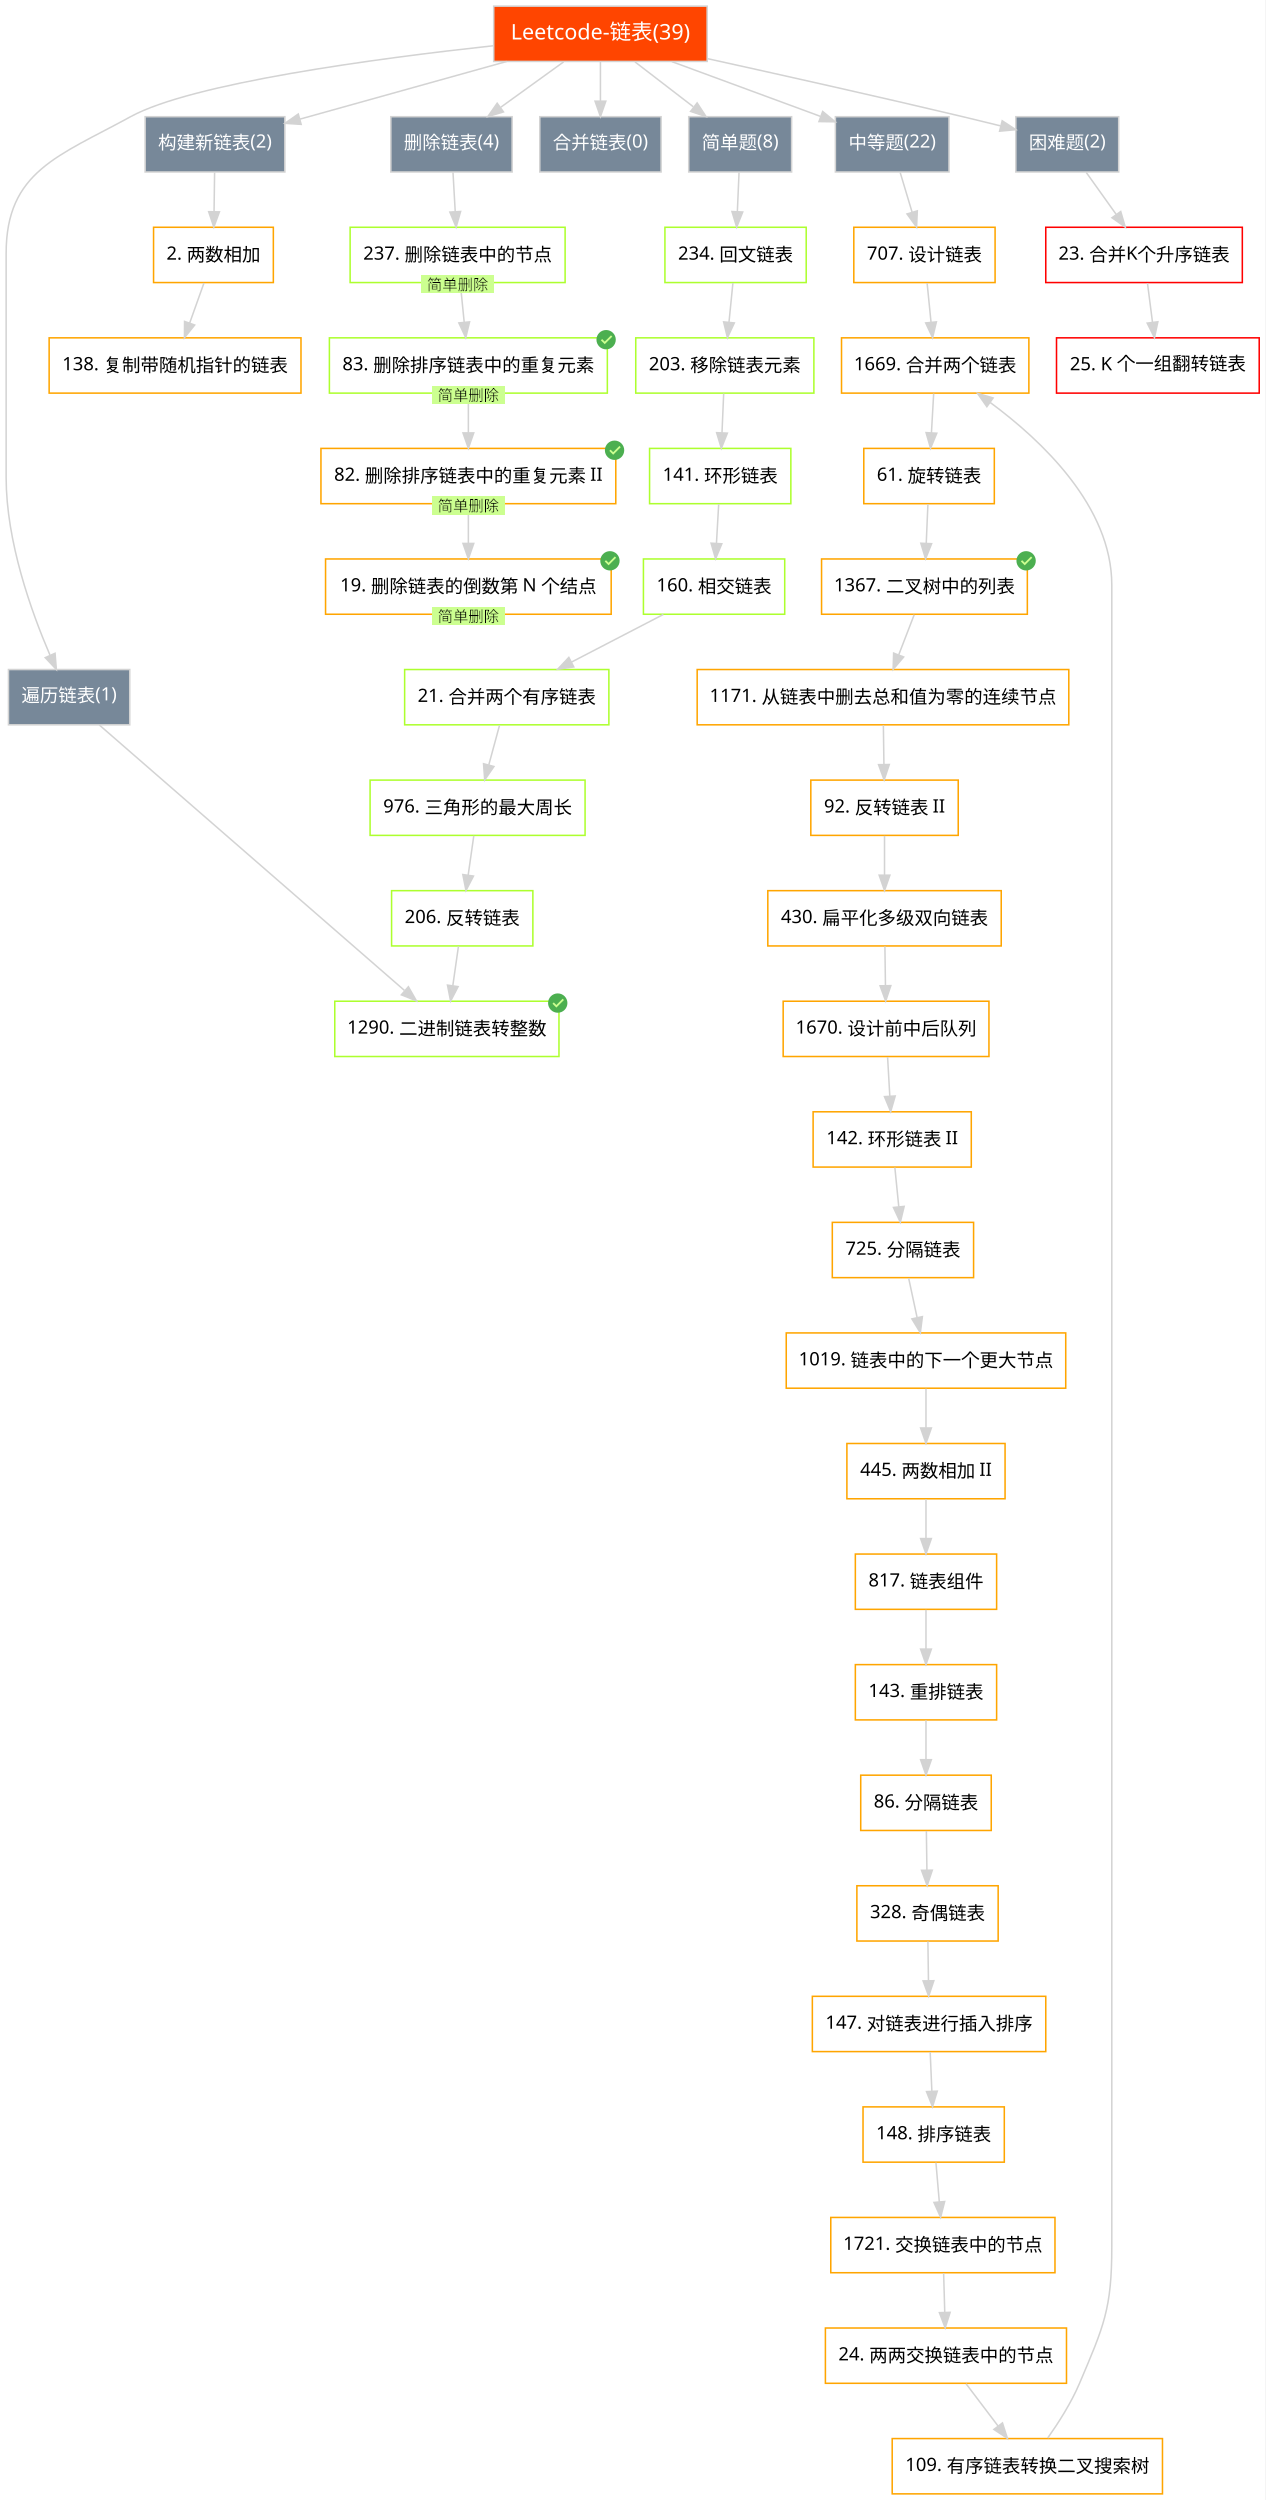
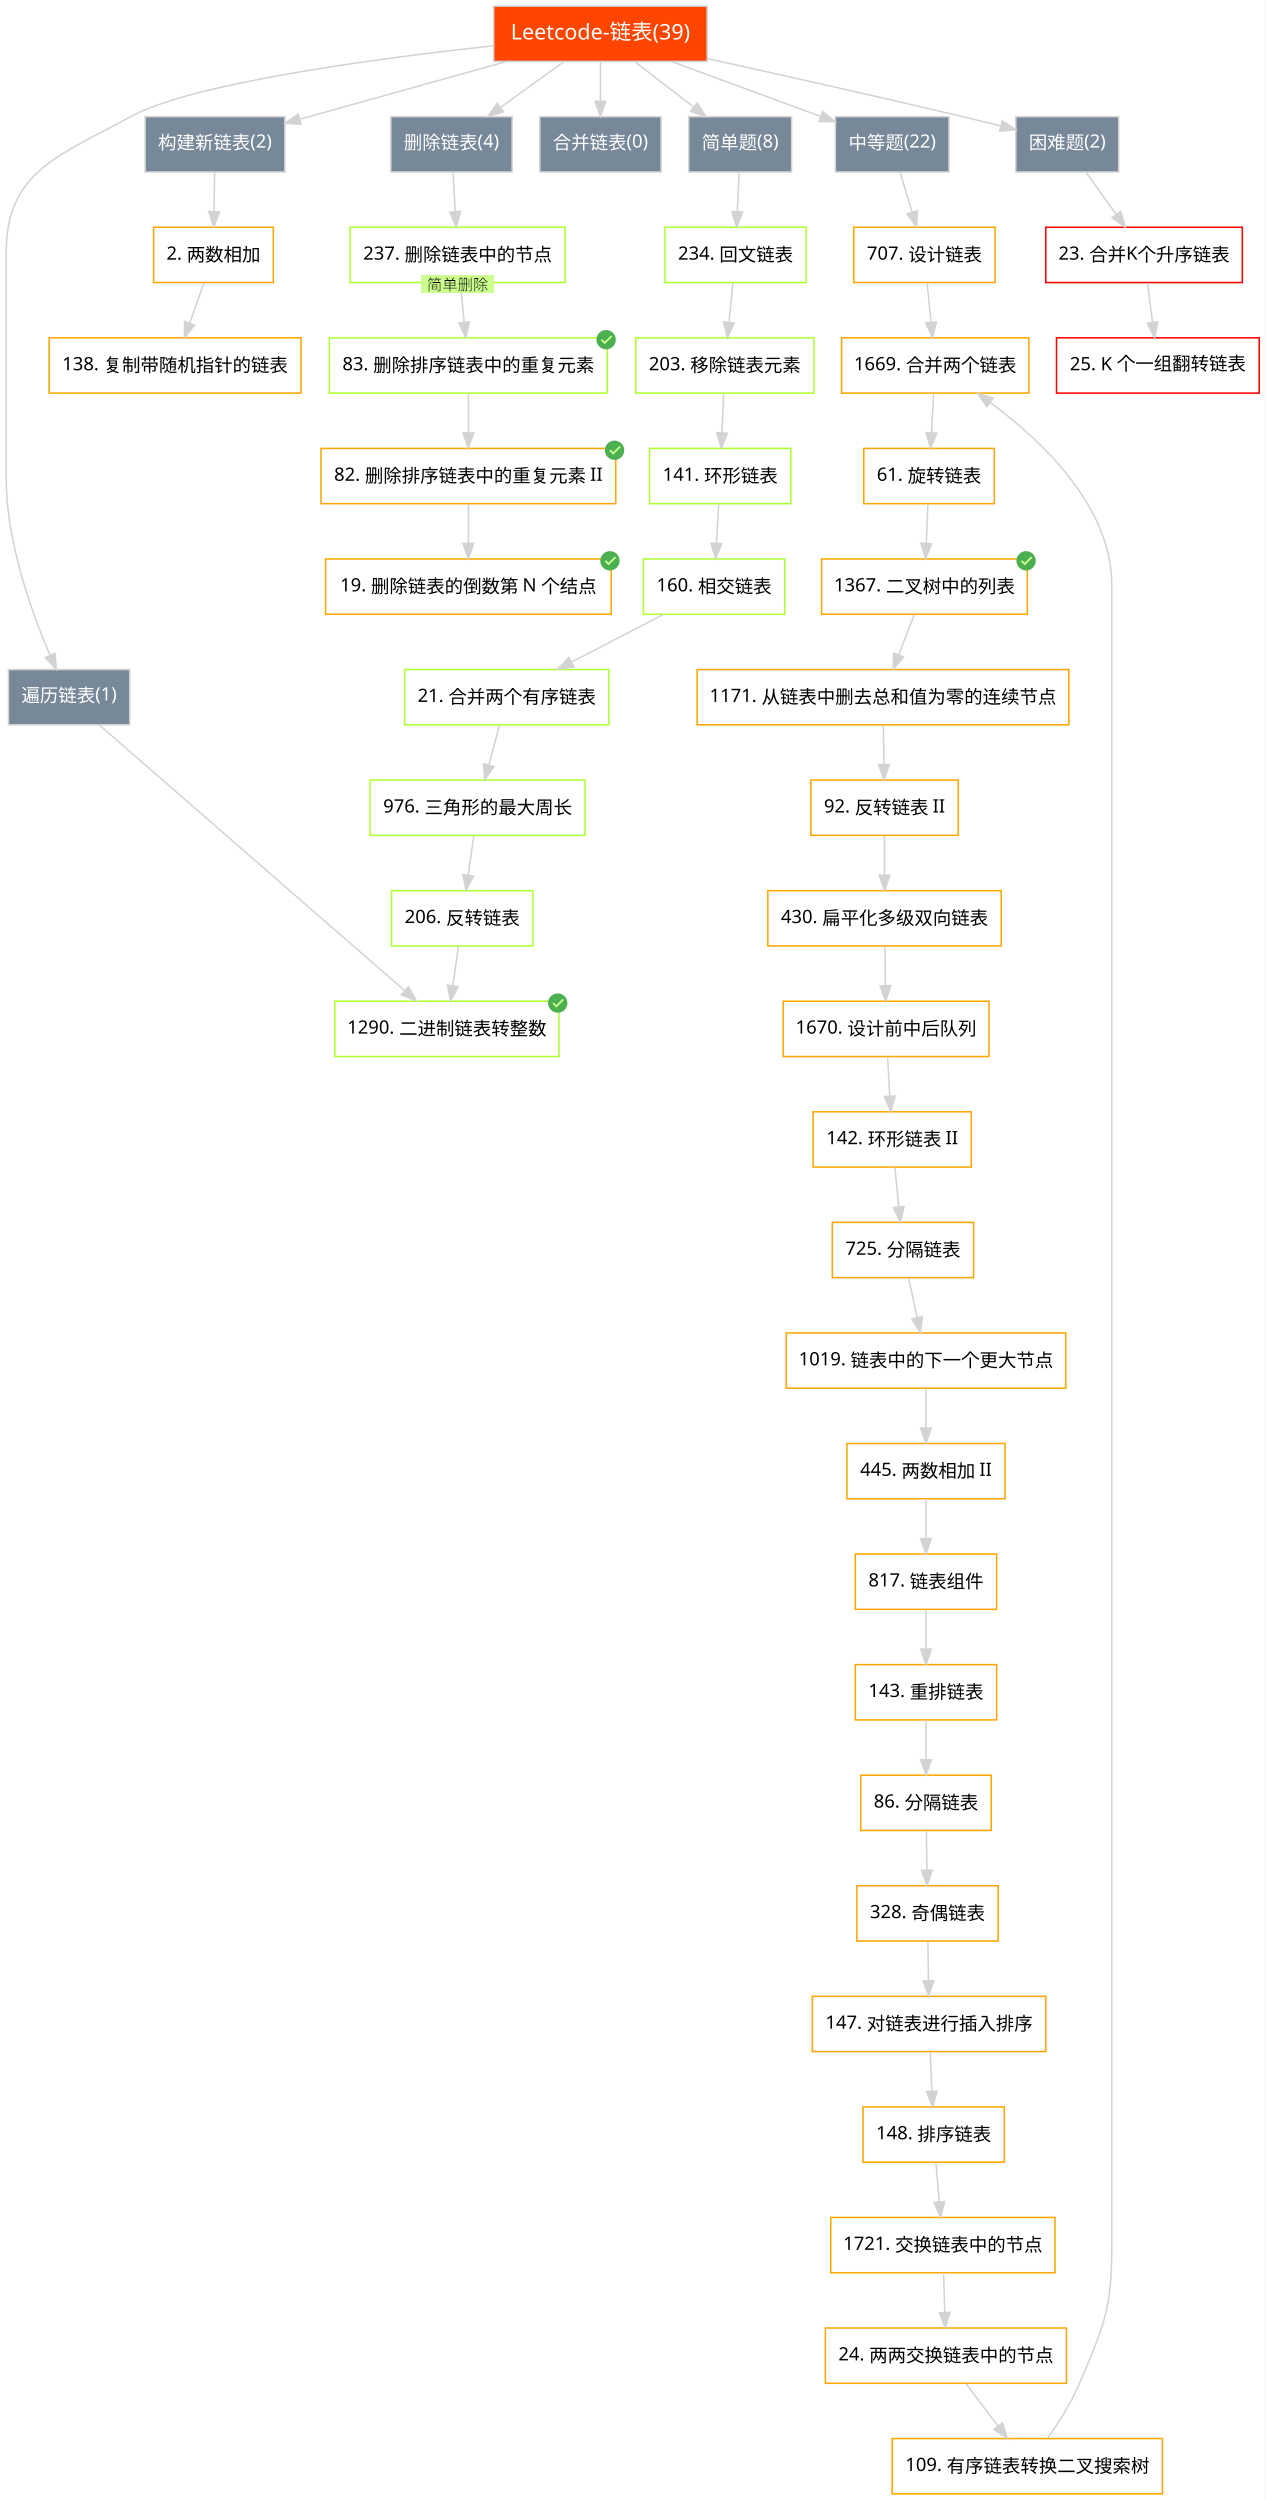
<svg xmlns="http://www.w3.org/2000/svg" xmlns:xlink="http://www.w3.org/1999/xlink" height="1628pt" viewBox="0.00 0.00 824.00 1628.00" width="824pt">
  <g class="graph" id="graph0" transform="scale(1 1) rotate(0) translate(4 1624)">
    <polygon fill="white" points="-4,4 -4,-1624 820,-1624 820,4 -4,4" stroke="transparent" />
    <g class="node" id="node1">
      <g id="a_node1">
        <a target="_parent" xlink:href="https://leetcode-cn.com/tag/linked-list" xlink:title="Leetcode-链表(39)">
          <polygon fill="orangered" points="456.5,-1620 317.5,-1620 317.5,-1584 456.5,-1584 456.5,-1620" stroke="lightgrey" />
          <text fill="white" font-family="Microsoft YaHei" font-size="14.00" text-anchor="middle" x="387" y="-1598.3">
      Leetcode-链表(39)
     </text>
        </a>
      </g>
    </g>
    <g class="node" id="node2">
      <polygon fill="lightslategray" points="80.5,-1188 1.5,-1188 1.5,-1152 80.5,-1152 80.5,-1188" stroke="lightgrey" />
      <text fill="white" font-family="Microsoft YaHei" font-size="12.00" text-anchor="middle" x="41" y="-1166.9">
    遍历链表(1)
   </text>
    </g>
    <g class="edge" id="edge1">
      <path d="M317.46,-1594.24C240.08,-1585.81 120.7,-1569.79 81,-1548 34.11,-1522.27 0,-1512.48 0,-1459 0,-1459 0,-1459 0,-1313 0,-1271.41 16.44,-1225.56 28.5,-1197.51" fill="none" stroke="lightgrey" />
      <polygon fill="lightgrey" points="31.85,-1198.59 32.7,-1188.03 25.45,-1195.75 31.85,-1198.59" stroke="lightgrey" />
    </g>
    <g class="node" id="node4">
      <polygon fill="lightslategray" points="181.5,-1548 90.5,-1548 90.5,-1512 181.5,-1512 181.5,-1548" stroke="lightgrey" />
      <text fill="white" font-family="Microsoft YaHei" font-size="12.00" text-anchor="middle" x="136" y="-1526.9">
    构建新链表(2)
   </text>
    </g>
    <g class="edge" id="edge3">
      <path d="M325.92,-1583.97C284.85,-1572.51 231.16,-1557.54 191.34,-1546.43" fill="none" stroke="lightgrey" />
      <polygon fill="lightgrey" points="192.11,-1543.01 181.53,-1543.7 190.23,-1549.76 192.11,-1543.01" stroke="lightgrey" />
    </g>
    <g class="node" id="node7">
      <polygon fill="lightslategray" points="329.5,-1548 250.5,-1548 250.5,-1512 329.5,-1512 329.5,-1548" stroke="lightgrey" />
      <text fill="white" font-family="Microsoft YaHei" font-size="12.00" text-anchor="middle" x="290" y="-1526.9">
    删除链表(4)
   </text>
    </g>
    <g class="edge" id="edge6">
      <path d="M363.02,-1583.7C350.69,-1574.8 335.48,-1563.82 322.15,-1554.2" fill="none" stroke="lightgrey" />
      <polygon fill="lightgrey" points="323.86,-1551.12 313.7,-1548.1 319.76,-1556.79 323.86,-1551.12" stroke="lightgrey" />
    </g>
    <g class="node" id="node12">
      <polygon fill="lightslategray" points="426.5,-1548 347.5,-1548 347.5,-1512 426.5,-1512 426.5,-1548" stroke="lightgrey" />
      <text fill="white" font-family="Microsoft YaHei" font-size="12.00" text-anchor="middle" x="387" y="-1526.9">
    合并链表(0)
   </text>
    </g>
    <g class="edge" id="edge11">
      <path d="M387,-1583.7C387,-1575.98 387,-1566.71 387,-1558.11" fill="none" stroke="lightgrey" />
      <polygon fill="lightgrey" points="390.5,-1558.1 387,-1548.1 383.5,-1558.1 390.5,-1558.1" stroke="lightgrey" />
    </g>
    <g class="node" id="node13">
      <polygon fill="lightslategray" points="511.5,-1548 444.5,-1548 444.5,-1512 511.5,-1512 511.5,-1548" stroke="lightgrey" />
      <text fill="white" font-family="Microsoft YaHei" font-size="12.00" text-anchor="middle" x="478" y="-1526.9">
    简单题(8)
   </text>
    </g>
    <g class="edge" id="edge12">
      <path d="M409.49,-1583.7C420.96,-1574.88 435.06,-1564.03 447.48,-1554.47" fill="none" stroke="lightgrey" />
      <polygon fill="lightgrey" points="449.97,-1556.98 455.76,-1548.1 445.7,-1551.43 449.97,-1556.98" stroke="lightgrey" />
    </g>
    <g class="node" id="node21">
      <polygon fill="lightslategray" points="614,-1548 540,-1548 540,-1512 614,-1512 614,-1548" stroke="lightgrey" />
      <text fill="white" font-family="Microsoft YaHei" font-size="12.00" text-anchor="middle" x="577" y="-1526.9">
    中等题(22)
   </text>
    </g>
    <g class="edge" id="edge21">
      <path d="M433.48,-1583.88C462.89,-1573.04 500.79,-1559.08 530.25,-1548.22" fill="none" stroke="lightgrey" />
      <polygon fill="lightgrey" points="531.73,-1551.41 539.9,-1544.67 529.31,-1544.84 531.73,-1551.41" stroke="lightgrey" />
    </g>
    <g class="node" id="node43">
      <polygon fill="lightslategray" points="724.5,-1548 657.5,-1548 657.5,-1512 724.5,-1512 724.5,-1548" stroke="lightgrey" />
      <text fill="white" font-family="Microsoft YaHei" font-size="12.00" text-anchor="middle" x="691" y="-1526.9">
    困难题(2)
   </text>
    </g>
    <g class="edge" id="edge44">
      <path d="M456.55,-1585.84C503.6,-1575.47 567.13,-1561.26 623,-1548 631,-1546.1 639.51,-1544.02 647.7,-1541.99" fill="none" stroke="lightgrey" />
      <polygon fill="lightgrey" points="648.63,-1545.36 657.49,-1539.55 646.94,-1538.57 648.63,-1545.36" stroke="lightgrey" />
    </g>
    <g class="node" id="node3">
      <g id="a_node3">
        <a target="_parent" xlink:href="https://leetcode-cn.com/problems/convert-binary-number-in-a-linked-list-to-integer" xlink:title="1290. 二进制链表转整数">
          <polygon fill="none" points="360,-972 214,-972 214,-936 360,-936 360,-972" stroke="greenyellow" />
          <text font-family="Microsoft YaHei" font-size="12.00" text-anchor="middle" x="287" y="-950.9">
      1290. 二进制链表转整数
     </text>
        </a>
      </g>
      <g transform="translate(352.0, -978.0) scale(0.3)">
        <circle cx="24" cy="24" fill="#4caf50" r="21" />
        <polygon fill="#ccff90" points="34.6,14.6 21,28.2 15.4,22.6 12.6,25.4 21,33.8 37.4,17.4" />
      </g>
    </g>
    <g class="edge" id="edge2">
      <path d="M60.72,-1151.85C104.35,-1113.89 209.18,-1022.7 259.34,-979.06" fill="none" stroke="lightgrey" />
      <polygon fill="lightgrey" points="261.94,-981.44 267.19,-972.23 257.35,-976.16 261.94,-981.44" stroke="lightgrey" />
    </g>
    <g class="node" id="node5">
      <g id="a_node5">
        <a target="_parent" xlink:href="https://leetcode-cn.com/problems/add-two-numbers" xlink:title="2. 两数相加">
          <polygon fill="none" points="174,-1476 96,-1476 96,-1440 174,-1440 174,-1476" stroke="orange" />
          <text font-family="Microsoft YaHei" font-size="12.00" text-anchor="middle" x="135" y="-1454.9">
      2. 两数相加
     </text>
        </a>
      </g>
    </g>
    <g class="edge" id="edge4">
      <path d="M135.75,-1511.7C135.64,-1503.98 135.51,-1494.71 135.39,-1486.11" fill="none" stroke="lightgrey" />
      <polygon fill="lightgrey" points="138.89,-1486.05 135.24,-1476.1 131.89,-1486.15 138.89,-1486.05" stroke="lightgrey" />
    </g>
    <g class="node" id="node6">
      <g id="a_node6">
        <a target="_parent" xlink:href="https://leetcode-cn.com/problems/copy-list-with-random-pointer" xlink:title="138. 复制带随机指针的链表">
          <polygon fill="none" points="192,-1404 28,-1404 28,-1368 192,-1368 192,-1404" stroke="orange" />
          <text font-family="Microsoft YaHei" font-size="12.00" text-anchor="middle" x="110" y="-1382.9">
      138. 复制带随机指针的链表
     </text>
        </a>
      </g>
    </g>
    <g class="edge" id="edge5">
      <path d="M128.82,-1439.7C126,-1431.81 122.61,-1422.3 119.48,-1413.55" fill="none" stroke="lightgrey" />
      <polygon fill="lightgrey" points="122.77,-1412.34 116.11,-1404.1 116.18,-1414.7 122.77,-1412.34" stroke="lightgrey" />
    </g>
    <g class="node" id="node8">
      <g id="a_node8">
        <a target="_parent" xlink:href="https://leetcode-cn.com/problems/delete-node-in-a-linked-list" xlink:title="237. 删除链表中的节点">
          <polygon fill="none" points="364,-1476 224,-1476 224,-1440 364,-1440 364,-1476" stroke="greenyellow" />
          <text font-family="Microsoft YaHei" font-size="12.00" text-anchor="middle" x="294" y="-1454.9">
      237. 删除链表中的节点
     </text>
        </a>
      </g>
    </g>
    <g class="edge" id="edge7">
      <path d="M290.99,-1511.7C291.43,-1503.98 291.96,-1494.71 292.45,-1486.11" fill="none" stroke="lightgrey" />
      <polygon fill="lightgrey" points="295.95,-1486.29 293.02,-1476.1 288.96,-1485.89 295.95,-1486.29" stroke="lightgrey" />
    </g>
    <g class="node" id="node9">
      <g id="a_node9">
        <a target="_parent" xlink:href="https://leetcode-cn.com/problems/remove-duplicates-from-sorted-list" xlink:title="83. 删除排序链表中的重复元素">
          <polygon fill="none" points="391.5,-1404 210.5,-1404 210.5,-1368 391.5,-1368 391.5,-1404" stroke="greenyellow" />
          <text font-family="Microsoft YaHei" font-size="12.00" text-anchor="middle" x="301" y="-1382.9">
      83. 删除排序链表中的重复元素
     </text>
        </a>
      </g>
      <g transform="translate(383.5, -1410.0) scale(0.3)">
        <circle cx="24" cy="24" fill="#4caf50" r="21" />
        <polygon fill="#ccff90" points="34.6,14.6 21,28.2 15.4,22.6 12.6,25.4 21,33.8 37.4,17.4" />
      </g>
    </g>
    <g class="edge" id="edge8">
      <path d="M295.73,-1439.7C296.5,-1431.98 297.43,-1422.71 298.29,-1414.11" fill="none" stroke="lightgrey" />
      <polygon fill="lightgrey" points="301.78,-1414.4 299.29,-1404.1 294.81,-1413.71 301.78,-1414.4" stroke="lightgrey" />
    </g>
    <g class="node" id="node10">
      <g id="a_node10">
        <a target="_parent" xlink:href="https://leetcode-cn.com/problems/remove-duplicates-from-sorted-list-ii" xlink:title="82. 删除排序链表中的重复元素 II">
          <polygon fill="none" points="397,-1332 205,-1332 205,-1296 397,-1296 397,-1332" stroke="orange" />
          <text font-family="Microsoft YaHei" font-size="12.00" text-anchor="middle" x="301" y="-1310.9">
      82. 删除排序链表中的重复元素 II
     </text>
        </a>
      </g>
      <g transform="translate(389.0, -1338.0) scale(0.3)">
        <circle cx="24" cy="24" fill="#4caf50" r="21" />
        <polygon fill="#ccff90" points="34.6,14.6 21,28.2 15.4,22.6 12.6,25.4 21,33.8 37.4,17.4" />
      </g>
    </g>
    <g class="edge" id="edge9">
      <path d="M301,-1367.7C301,-1359.98 301,-1350.71 301,-1342.11" fill="none" stroke="lightgrey" />
      <polygon fill="lightgrey" points="304.5,-1342.1 301,-1332.1 297.5,-1342.1 304.5,-1342.1" stroke="lightgrey" />
    </g>
    <g class="node" id="node11">
      <g id="a_node11">
        <a target="_parent" xlink:href="https://leetcode-cn.com/problems/remove-nth-node-from-end-of-list" xlink:title="19. 删除链表的倒数第 N 个结点">
          <polygon fill="none" points="394,-1260 208,-1260 208,-1224 394,-1224 394,-1260" stroke="orange" />
          <text font-family="Microsoft YaHei" font-size="12.00" text-anchor="middle" x="301" y="-1238.9">
      19. 删除链表的倒数第 N 个结点
     </text>
        </a>
      </g>
      <g transform="translate(386.0, -1266.0) scale(0.3)">
        <circle cx="24" cy="24" fill="#4caf50" r="21" />
        <polygon fill="#ccff90" points="34.6,14.6 21,28.2 15.4,22.6 12.6,25.4 21,33.8 37.4,17.4" />
      </g>
    </g>
    <g class="edge" id="edge10">
      <path d="M301,-1295.7C301,-1287.98 301,-1278.71 301,-1270.11" fill="none" stroke="lightgrey" />
      <polygon fill="lightgrey" points="304.5,-1270.1 301,-1260.1 297.5,-1270.1 304.5,-1270.1" stroke="lightgrey" />
    </g>
    <g class="node" id="node14">
      <g id="a_node14">
        <a target="_parent" xlink:href="https://leetcode-cn.com/problems/palindrome-linked-list" xlink:title="234. 回文链表">
          <polygon fill="none" points="521,-1476 429,-1476 429,-1440 521,-1440 521,-1476" stroke="greenyellow" />
          <text font-family="Microsoft YaHei" font-size="12.00" text-anchor="middle" x="475" y="-1454.9">
      234. 回文链表
     </text>
        </a>
      </g>
    </g>
    <g class="edge" id="edge13">
      <path d="M477.26,-1511.7C476.93,-1503.98 476.53,-1494.71 476.16,-1486.11" fill="none" stroke="lightgrey" />
      <polygon fill="lightgrey" points="479.66,-1485.95 475.73,-1476.1 472.66,-1486.25 479.66,-1485.95" stroke="lightgrey" />
    </g>
    <g class="node" id="node15">
      <g id="a_node15">
        <a target="_parent" xlink:href="https://leetcode-cn.com/problems/remove-linked-list-elements" xlink:title="203. 移除链表元素">
          <polygon fill="none" points="526,-1404 410,-1404 410,-1368 526,-1368 526,-1404" stroke="greenyellow" />
          <text font-family="Microsoft YaHei" font-size="12.00" text-anchor="middle" x="468" y="-1382.9">
      203. 移除链表元素
     </text>
        </a>
      </g>
    </g>
    <g class="edge" id="edge14">
      <path d="M473.27,-1439.7C472.5,-1431.98 471.57,-1422.71 470.71,-1414.11" fill="none" stroke="lightgrey" />
      <polygon fill="lightgrey" points="474.19,-1413.71 469.71,-1404.1 467.22,-1414.4 474.19,-1413.71" stroke="lightgrey" />
    </g>
    <g class="node" id="node16">
      <g id="a_node16">
        <a target="_parent" xlink:href="https://leetcode-cn.com/problems/linked-list-cycle" xlink:title="141. 环形链表">
          <polygon fill="none" points="511,-1332 419,-1332 419,-1296 511,-1296 511,-1332" stroke="greenyellow" />
          <text font-family="Microsoft YaHei" font-size="12.00" text-anchor="middle" x="465" y="-1310.9">
      141. 环形链表
     </text>
        </a>
      </g>
    </g>
    <g class="edge" id="edge15">
      <path d="M467.26,-1367.7C466.93,-1359.98 466.53,-1350.71 466.16,-1342.11" fill="none" stroke="lightgrey" />
      <polygon fill="lightgrey" points="469.66,-1341.95 465.73,-1332.1 462.66,-1342.25 469.66,-1341.95" stroke="lightgrey" />
    </g>
    <g class="node" id="node17">
      <g id="a_node17">
        <a target="_parent" xlink:href="https://leetcode-cn.com/problems/intersection-of-two-linked-lists" xlink:title="160. 相交链表">
          <polygon fill="none" points="507,-1260 415,-1260 415,-1224 507,-1224 507,-1260" stroke="greenyellow" />
          <text font-family="Microsoft YaHei" font-size="12.00" text-anchor="middle" x="461" y="-1238.9">
      160. 相交链表
     </text>
        </a>
      </g>
    </g>
    <g class="edge" id="edge16">
      <path d="M464.01,-1295.7C463.57,-1287.98 463.04,-1278.71 462.55,-1270.11" fill="none" stroke="lightgrey" />
      <polygon fill="lightgrey" points="466.04,-1269.89 461.98,-1260.1 459.05,-1270.29 466.04,-1269.89" stroke="lightgrey" />
    </g>
    <g class="node" id="node18">
      <g id="a_node18">
        <a target="_parent" xlink:href="https://leetcode-cn.com/problems/merge-two-sorted-lists" xlink:title="21. 合并两个有序链表">
          <polygon fill="none" points="392.5,-1188 259.5,-1188 259.5,-1152 392.5,-1152 392.5,-1188" stroke="greenyellow" />
          <text font-family="Microsoft YaHei" font-size="12.00" text-anchor="middle" x="326" y="-1166.9">
      21. 合并两个有序链表
     </text>
        </a>
      </g>
    </g>
    <g class="edge" id="edge17">
      <path d="M427.98,-1223.88C409.92,-1214.51 387.35,-1202.81 368.05,-1192.8" fill="none" stroke="lightgrey" />
      <polygon fill="lightgrey" points="369.64,-1189.69 359.15,-1188.19 366.42,-1195.9 369.64,-1189.69" stroke="lightgrey" />
    </g>
    <g class="node" id="node19">
      <g id="a_node19">
        <a target="_parent" xlink:href="https://leetcode-cn.com/problems/largest-perimeter-triangle" xlink:title="976. 三角形的最大周长">
          <polygon fill="none" points="377,-1116 237,-1116 237,-1080 377,-1080 377,-1116" stroke="greenyellow" />
          <text font-family="Microsoft YaHei" font-size="12.00" text-anchor="middle" x="307" y="-1094.9">
      976. 三角形的最大周长
     </text>
        </a>
      </g>
    </g>
    <g class="edge" id="edge18">
      <path d="M321.3,-1151.7C319.19,-1143.9 316.64,-1134.51 314.28,-1125.83" fill="none" stroke="lightgrey" />
      <polygon fill="lightgrey" points="317.64,-1124.84 311.64,-1116.1 310.88,-1126.67 317.64,-1124.84" stroke="lightgrey" />
    </g>
    <g class="node" id="node20">
      <g id="a_node20">
        <a target="_parent" xlink:href="https://leetcode-cn.com/problems/reverse-linked-list" xlink:title="206. 反转链表">
          <polygon fill="none" points="343,-1044 251,-1044 251,-1008 343,-1008 343,-1044" stroke="greenyellow" />
          <text font-family="Microsoft YaHei" font-size="12.00" text-anchor="middle" x="297" y="-1022.9">
      206. 反转链表
     </text>
        </a>
      </g>
    </g>
    <g class="edge" id="edge19">
      <path d="M304.53,-1079.7C303.43,-1071.98 302.1,-1062.71 300.87,-1054.11" fill="none" stroke="lightgrey" />
      <polygon fill="lightgrey" points="304.32,-1053.51 299.44,-1044.1 297.39,-1054.5 304.32,-1053.51" stroke="lightgrey" />
    </g>
    <g class="edge" id="edge20">
      <path d="M294.53,-1007.7C293.43,-999.98 292.1,-990.71 290.87,-982.11" fill="none" stroke="lightgrey" />
      <polygon fill="lightgrey" points="294.32,-981.51 289.44,-972.1 287.39,-982.5 294.32,-981.51" stroke="lightgrey" />
    </g>
    <g class="node" id="node22">
      <g id="a_node22">
        <a target="_parent" xlink:href="https://leetcode-cn.com/problems/design-linked-list" xlink:title="707. 设计链表">
          <polygon fill="none" points="644,-1476 552,-1476 552,-1440 644,-1440 644,-1476" stroke="orange" />
          <text font-family="Microsoft YaHei" font-size="12.00" text-anchor="middle" x="598" y="-1454.9">
      707. 设计链表
     </text>
        </a>
      </g>
    </g>
    <g class="edge" id="edge22">
      <path d="M582.19,-1511.7C584.53,-1503.9 587.35,-1494.51 589.95,-1485.83" fill="none" stroke="lightgrey" />
      <polygon fill="lightgrey" points="593.35,-1486.69 592.87,-1476.1 586.64,-1484.68 593.35,-1486.69" stroke="lightgrey" />
    </g>
    <g class="node" id="node23">
      <g id="a_node23">
        <a target="_parent" xlink:href="https://leetcode-cn.com/problems/merge-in-between-linked-lists" xlink:title="1669. 合并两个链表">
          <polygon fill="none" points="666,-1404 544,-1404 544,-1368 666,-1368 666,-1404" stroke="orange" />
          <text font-family="Microsoft YaHei" font-size="12.00" text-anchor="middle" x="605" y="-1382.9">
      1669. 合并两个链表
     </text>
        </a>
      </g>
    </g>
    <g class="edge" id="edge23">
      <path d="M599.73,-1439.7C600.5,-1431.98 601.43,-1422.71 602.29,-1414.11" fill="none" stroke="lightgrey" />
      <polygon fill="lightgrey" points="605.78,-1414.4 603.29,-1404.1 598.81,-1413.71 605.78,-1414.4" stroke="lightgrey" />
    </g>
    <g class="node" id="node24">
      <g id="a_node24">
        <a target="_parent" xlink:href="https://leetcode-cn.com/problems/rotate-list" xlink:title="61. 旋转链表">
          <polygon fill="none" points="643.5,-1332 558.5,-1332 558.5,-1296 643.5,-1296 643.5,-1332" stroke="orange" />
          <text font-family="Microsoft YaHei" font-size="12.00" text-anchor="middle" x="601" y="-1310.9">
      61. 旋转链表
     </text>
        </a>
      </g>
    </g>
    <g class="edge" id="edge24">
      <path d="M604.01,-1367.7C603.57,-1359.98 603.04,-1350.71 602.55,-1342.11" fill="none" stroke="lightgrey" />
      <polygon fill="lightgrey" points="606.04,-1341.89 601.98,-1332.1 599.05,-1342.29 606.04,-1341.89" stroke="lightgrey" />
    </g>
    <g class="node" id="node25">
      <g id="a_node25">
        <a target="_parent" xlink:href="https://leetcode-cn.com/problems/linked-list-in-binary-tree" xlink:title="1367. 二叉树中的列表">
          <polygon fill="none" points="665,-1260 531,-1260 531,-1224 665,-1224 665,-1260" stroke="orange" />
          <text font-family="Microsoft YaHei" font-size="12.00" text-anchor="middle" x="598" y="-1238.9">
      1367. 二叉树中的列表
     </text>
        </a>
      </g>
      <g transform="translate(657.0, -1266.0) scale(0.3)">
        <circle cx="24" cy="24" fill="#4caf50" r="21" />
        <polygon fill="#ccff90" points="34.6,14.6 21,28.2 15.4,22.6 12.6,25.4 21,33.8 37.4,17.4" />
      </g>
    </g>
    <g class="edge" id="edge25">
      <path d="M600.26,-1295.7C599.93,-1287.98 599.53,-1278.71 599.16,-1270.11" fill="none" stroke="lightgrey" />
      <polygon fill="lightgrey" points="602.66,-1269.95 598.73,-1260.1 595.66,-1270.25 602.66,-1269.95" stroke="lightgrey" />
    </g>
    <g class="node" id="node26">
      <g id="a_node26">
        <a target="_parent" xlink:href="https://leetcode-cn.com/problems/remove-zero-sum-consecutive-nodes-from-linked-list" xlink:title="1171. 从链表中删去总和值为零的连续节点">
          <polygon fill="none" points="692,-1188 450,-1188 450,-1152 692,-1152 692,-1188" stroke="orange" />
          <text font-family="Microsoft YaHei" font-size="12.00" text-anchor="middle" x="571" y="-1166.9">
      1171. 从链表中删去总和值为零的连续节点
     </text>
        </a>
      </g>
    </g>
    <g class="edge" id="edge26">
      <path d="M591.33,-1223.7C588.29,-1215.81 584.62,-1206.3 581.24,-1197.55" fill="none" stroke="lightgrey" />
      <polygon fill="lightgrey" points="584.46,-1196.17 577.6,-1188.1 577.93,-1198.69 584.46,-1196.17" stroke="lightgrey" />
    </g>
    <g class="node" id="node27">
      <g id="a_node27">
        <a target="_parent" xlink:href="https://leetcode-cn.com/problems/reverse-linked-list-ii" xlink:title="92. 反转链表 II">
          <polygon fill="none" points="620,-1116 524,-1116 524,-1080 620,-1080 620,-1116" stroke="orange" />
          <text font-family="Microsoft YaHei" font-size="12.00" text-anchor="middle" x="572" y="-1094.9">
      92. 反转链表 II
     </text>
        </a>
      </g>
    </g>
    <g class="edge" id="edge27">
      <path d="M571.25,-1151.7C571.36,-1143.98 571.49,-1134.71 571.61,-1126.11" fill="none" stroke="lightgrey" />
      <polygon fill="lightgrey" points="575.11,-1126.15 571.76,-1116.1 568.11,-1126.05 575.11,-1126.15" stroke="lightgrey" />
    </g>
    <g class="node" id="node28">
      <g id="a_node28">
        <a target="_parent" xlink:href="https://leetcode-cn.com/problems/flatten-a-multilevel-doubly-linked-list" xlink:title="430. 扁平化多级双向链表">
          <polygon fill="none" points="648,-1044 496,-1044 496,-1008 648,-1008 648,-1044" stroke="orange" />
          <text font-family="Microsoft YaHei" font-size="12.00" text-anchor="middle" x="572" y="-1022.9">
      430. 扁平化多级双向链表
     </text>
        </a>
      </g>
    </g>
    <g class="edge" id="edge28">
      <path d="M572,-1079.7C572,-1071.98 572,-1062.71 572,-1054.11" fill="none" stroke="lightgrey" />
      <polygon fill="lightgrey" points="575.5,-1054.1 572,-1044.1 568.5,-1054.1 575.5,-1054.1" stroke="lightgrey" />
    </g>
    <g class="node" id="node29">
      <g id="a_node29">
        <a target="_parent" xlink:href="https://leetcode-cn.com/problems/design-front-middle-back-queue" xlink:title="1670. 设计前中后队列">
          <polygon fill="none" points="640,-972 506,-972 506,-936 640,-936 640,-972" stroke="orange" />
          <text font-family="Microsoft YaHei" font-size="12.00" text-anchor="middle" x="573" y="-950.9">
      1670. 设计前中后队列
     </text>
        </a>
      </g>
    </g>
    <g class="edge" id="edge29">
      <path d="M572.25,-1007.7C572.36,-999.98 572.49,-990.71 572.61,-982.11" fill="none" stroke="lightgrey" />
      <polygon fill="lightgrey" points="576.11,-982.15 572.76,-972.1 569.11,-982.05 576.11,-982.15" stroke="lightgrey" />
    </g>
    <g class="node" id="node30">
      <g id="a_node30">
        <a target="_parent" xlink:href="https://leetcode-cn.com/problems/linked-list-cycle-ii" xlink:title="142. 环形链表 II">
          <polygon fill="none" points="628.5,-900 525.5,-900 525.5,-864 628.5,-864 628.5,-900" stroke="orange" />
          <text font-family="Microsoft YaHei" font-size="12.00" text-anchor="middle" x="577" y="-878.9">
      142. 环形链表 II
     </text>
        </a>
      </g>
    </g>
    <g class="edge" id="edge30">
      <path d="M573.99,-935.7C574.43,-927.98 574.96,-918.71 575.45,-910.11" fill="none" stroke="lightgrey" />
      <polygon fill="lightgrey" points="578.95,-910.29 576.02,-900.1 571.96,-909.89 578.95,-910.29" stroke="lightgrey" />
    </g>
    <g class="node" id="node31">
      <g id="a_node31">
        <a target="_parent" xlink:href="https://leetcode-cn.com/problems/split-linked-list-in-parts" xlink:title="725. 分隔链表">
          <polygon fill="none" points="630,-828 538,-828 538,-792 630,-792 630,-828" stroke="orange" />
          <text font-family="Microsoft YaHei" font-size="12.00" text-anchor="middle" x="584" y="-806.9">
      725. 分隔链表
     </text>
        </a>
      </g>
    </g>
    <g class="edge" id="edge31">
      <path d="M578.73,-863.7C579.5,-855.98 580.43,-846.71 581.29,-838.11" fill="none" stroke="lightgrey" />
      <polygon fill="lightgrey" points="584.78,-838.4 582.29,-828.1 577.81,-837.71 584.78,-838.4" stroke="lightgrey" />
    </g>
    <g class="node" id="node32">
      <g id="a_node32">
        <a target="_parent" xlink:href="https://leetcode-cn.com/problems/next-greater-node-in-linked-list" xlink:title="1019. 链表中的下一个更大节点">
          <polygon fill="none" points="690,-756 508,-756 508,-720 690,-720 690,-756" stroke="orange" />
          <text font-family="Microsoft YaHei" font-size="12.00" text-anchor="middle" x="599" y="-734.9">
      1019. 链表中的下一个更大节点
     </text>
        </a>
      </g>
    </g>
    <g class="edge" id="edge32">
      <path d="M587.71,-791.7C589.36,-783.98 591.35,-774.71 593.19,-766.11" fill="none" stroke="lightgrey" />
      <polygon fill="lightgrey" points="596.66,-766.62 595.33,-756.1 589.82,-765.15 596.66,-766.62" stroke="lightgrey" />
    </g>
    <g class="node" id="node33">
      <g id="a_node33">
        <a target="_parent" xlink:href="https://leetcode-cn.com/problems/add-two-numbers-ii" xlink:title="445. 两数相加 II">
          <polygon fill="none" points="650.5,-684 547.5,-684 547.5,-648 650.5,-648 650.5,-684" stroke="orange" />
          <text font-family="Microsoft YaHei" font-size="12.00" text-anchor="middle" x="599" y="-662.9">
      445. 两数相加 II
     </text>
        </a>
      </g>
    </g>
    <g class="edge" id="edge33">
      <path d="M599,-719.7C599,-711.98 599,-702.71 599,-694.11" fill="none" stroke="lightgrey" />
      <polygon fill="lightgrey" points="602.5,-694.1 599,-684.1 595.5,-694.1 602.5,-694.1" stroke="lightgrey" />
    </g>
    <g class="node" id="node34">
      <g id="a_node34">
        <a target="_parent" xlink:href="https://leetcode-cn.com/problems/linked-list-components" xlink:title="817. 链表组件">
          <polygon fill="none" points="645,-612 553,-612 553,-576 645,-576 645,-612" stroke="orange" />
          <text font-family="Microsoft YaHei" font-size="12.00" text-anchor="middle" x="599" y="-590.9">
      817. 链表组件
     </text>
        </a>
      </g>
    </g>
    <g class="edge" id="edge34">
      <path d="M599,-647.7C599,-639.98 599,-630.71 599,-622.11" fill="none" stroke="lightgrey" />
      <polygon fill="lightgrey" points="602.5,-622.1 599,-612.1 595.5,-622.1 602.5,-622.1" stroke="lightgrey" />
    </g>
    <g class="node" id="node35">
      <g id="a_node35">
        <a target="_parent" xlink:href="https://leetcode-cn.com/problems/reorder-list" xlink:title="143. 重排链表">
          <polygon fill="none" points="645,-540 553,-540 553,-504 645,-504 645,-540" stroke="orange" />
          <text font-family="Microsoft YaHei" font-size="12.00" text-anchor="middle" x="599" y="-518.9">
      143. 重排链表
     </text>
        </a>
      </g>
    </g>
    <g class="edge" id="edge35">
      <path d="M599,-575.7C599,-567.98 599,-558.71 599,-550.11" fill="none" stroke="lightgrey" />
      <polygon fill="lightgrey" points="602.5,-550.1 599,-540.1 595.5,-550.1 602.5,-550.1" stroke="lightgrey" />
    </g>
    <g class="node" id="node36">
      <g id="a_node36">
        <a target="_parent" xlink:href="https://leetcode-cn.com/problems/partition-list" xlink:title="86. 分隔链表">
          <polygon fill="none" points="641.5,-468 556.5,-468 556.5,-432 641.5,-432 641.5,-468" stroke="orange" />
          <text font-family="Microsoft YaHei" font-size="12.00" text-anchor="middle" x="599" y="-446.9">
      86. 分隔链表
     </text>
        </a>
      </g>
    </g>
    <g class="edge" id="edge36">
      <path d="M599,-503.7C599,-495.98 599,-486.71 599,-478.11" fill="none" stroke="lightgrey" />
      <polygon fill="lightgrey" points="602.5,-478.1 599,-468.1 595.5,-478.1 602.5,-478.1" stroke="lightgrey" />
    </g>
    <g class="node" id="node37">
      <g id="a_node37">
        <a target="_parent" xlink:href="https://leetcode-cn.com/problems/odd-even-linked-list" xlink:title="328. 奇偶链表">
          <polygon fill="none" points="646,-396 554,-396 554,-360 646,-360 646,-396" stroke="orange" />
          <text font-family="Microsoft YaHei" font-size="12.00" text-anchor="middle" x="600" y="-374.9">
      328. 奇偶链表
     </text>
        </a>
      </g>
    </g>
    <g class="edge" id="edge37">
      <path d="M599.25,-431.7C599.36,-423.98 599.49,-414.71 599.61,-406.11" fill="none" stroke="lightgrey" />
      <polygon fill="lightgrey" points="603.11,-406.15 599.76,-396.1 596.11,-406.05 603.11,-406.15" stroke="lightgrey" />
    </g>
    <g class="node" id="node38">
      <g id="a_node38">
        <a target="_parent" xlink:href="https://leetcode-cn.com/problems/insertion-sort-list" xlink:title="147. 对链表进行插入排序">
          <polygon fill="none" points="677,-324 525,-324 525,-288 677,-288 677,-324" stroke="orange" />
          <text font-family="Microsoft YaHei" font-size="12.00" text-anchor="middle" x="601" y="-302.9">
      147. 对链表进行插入排序
     </text>
        </a>
      </g>
    </g>
    <g class="edge" id="edge38">
      <path d="M600.25,-359.7C600.36,-351.98 600.49,-342.71 600.61,-334.11" fill="none" stroke="lightgrey" />
      <polygon fill="lightgrey" points="604.11,-334.15 600.76,-324.1 597.11,-334.05 604.11,-334.15" stroke="lightgrey" />
    </g>
    <g class="node" id="node39">
      <g id="a_node39">
        <a target="_parent" xlink:href="https://leetcode-cn.com/problems/sort-list" xlink:title="148. 排序链表">
          <polygon fill="none" points="650,-252 558,-252 558,-216 650,-216 650,-252" stroke="orange" />
          <text font-family="Microsoft YaHei" font-size="12.00" text-anchor="middle" x="604" y="-230.9">
      148. 排序链表
     </text>
        </a>
      </g>
    </g>
    <g class="edge" id="edge39">
      <path d="M601.74,-287.7C602.07,-279.98 602.47,-270.71 602.84,-262.11" fill="none" stroke="lightgrey" />
      <polygon fill="lightgrey" points="606.34,-262.25 603.27,-252.1 599.34,-261.95 606.34,-262.25" stroke="lightgrey" />
    </g>
    <g class="node" id="node40">
      <g id="a_node40">
        <a target="_parent" xlink:href="https://leetcode-cn.com/problems/swapping-nodes-in-a-linked-list" xlink:title="1721. 交换链表中的节点">
          <polygon fill="none" points="683,-180 537,-180 537,-144 683,-144 683,-180" stroke="orange" />
          <text font-family="Microsoft YaHei" font-size="12.00" text-anchor="middle" x="610" y="-158.9">
      1721. 交换链表中的节点
     </text>
        </a>
      </g>
    </g>
    <g class="edge" id="edge40">
      <path d="M605.48,-215.7C606.14,-207.98 606.94,-198.71 607.68,-190.11" fill="none" stroke="lightgrey" />
      <polygon fill="lightgrey" points="611.17,-190.37 608.53,-180.1 604.19,-189.77 611.17,-190.37" stroke="lightgrey" />
    </g>
    <g class="node" id="node41">
      <g id="a_node41">
        <a target="_parent" xlink:href="https://leetcode-cn.com/problems/swap-nodes-in-pairs" xlink:title="24. 两两交换链表中的节点">
          <polygon fill="none" points="690.5,-108 533.5,-108 533.5,-72 690.5,-72 690.5,-108" stroke="orange" />
          <text font-family="Microsoft YaHei" font-size="12.00" text-anchor="middle" x="612" y="-86.9">
      24. 两两交换链表中的节点
     </text>
        </a>
      </g>
    </g>
    <g class="edge" id="edge41">
      <path d="M610.49,-143.7C610.71,-135.98 610.98,-126.71 611.23,-118.11" fill="none" stroke="lightgrey" />
      <polygon fill="lightgrey" points="614.72,-118.2 611.51,-108.1 607.73,-118 614.72,-118.2" stroke="lightgrey" />
    </g>
    <g class="node" id="node42">
      <g id="a_node42">
        <a target="_parent" xlink:href="https://leetcode-cn.com/problems/convert-sorted-list-to-binary-search-tree" xlink:title="109. 有序链表转换二叉搜索树">
          <polygon fill="none" points="753,-36 577,-36 577,0 753,0 753,-36" stroke="orange" />
          <text font-family="Microsoft YaHei" font-size="12.00" text-anchor="middle" x="665" y="-14.9">
      109. 有序链表转换二叉搜索树
     </text>
        </a>
      </g>
    </g>
    <g class="edge" id="edge42">
      <path d="M625.1,-71.7C631.39,-63.39 639.05,-53.28 645.96,-44.14" fill="none" stroke="lightgrey" />
      <polygon fill="lightgrey" points="648.8,-46.19 652.05,-36.1 643.22,-41.96 648.8,-46.19" stroke="lightgrey" />
    </g>
    <g class="edge" id="edge43">
      <path d="M678.24,-36.31C685.3,-46.28 693.62,-59.32 699,-72 714.87,-109.42 720,-120.36 720,-161 720,-1243 720,-1243 720,-1243 720,-1294.03 674.59,-1337 640.84,-1361.89" fill="none" stroke="lightgrey" />
      <polygon fill="lightgrey" points="638.64,-1359.16 632.55,-1367.82 642.72,-1364.85 638.64,-1359.16" stroke="lightgrey" />
    </g>
    <g class="node" id="node44">
      <g id="a_node44">
        <a target="_parent" xlink:href="https://leetcode-cn.com/problems/merge-k-sorted-lists" xlink:title="23. 合并K个升序链表">
          <polygon fill="none" points="805,-1476 677,-1476 677,-1440 805,-1440 805,-1476" stroke="red" />
          <text font-family="Microsoft YaHei" font-size="12.00" text-anchor="middle" x="741" y="-1454.9">
      23. 合并K个升序链表
     </text>
        </a>
      </g>
    </g>
    <g class="edge" id="edge45">
      <path d="M703.36,-1511.7C709.23,-1503.47 716.37,-1493.48 722.84,-1484.42" fill="none" stroke="lightgrey" />
      <polygon fill="lightgrey" points="725.82,-1486.28 728.78,-1476.1 720.12,-1482.21 725.82,-1486.28" stroke="lightgrey" />
    </g>
    <g class="node" id="node45">
      <g id="a_node45">
        <a target="_parent" xlink:href="https://leetcode-cn.com/problems/reverse-nodes-in-k-group" xlink:title="25. K 个一组翻转链表">
          <polygon fill="none" points="816,-1404 684,-1404 684,-1368 816,-1368 816,-1404" stroke="red" />
          <text font-family="Microsoft YaHei" font-size="12.00" text-anchor="middle" x="750" y="-1382.9">
      25. K 个一组翻转链表
     </text>
        </a>
      </g>
    </g>
    <g class="edge" id="edge46">
      <path d="M743.22,-1439.7C744.22,-1431.98 745.41,-1422.71 746.51,-1414.11" fill="none" stroke="lightgrey" />
      <polygon fill="lightgrey" points="750,-1414.47 747.8,-1404.1 743.05,-1413.58 750,-1414.47" stroke="lightgrey" />
    </g>
    <g class="key">
      <defs>
        <filter height="1.2" id="solid" width="1.2" x="-0.1" y="-0.1">
          <feFlood flood-color="#ccff90" result="bg" />
          <feMerge>
            <feMergeNode in="bg" />
            <feMergeNode in="SourceGraphic" />
          </feMerge>
        </filter>
      </defs>
      <text filter="url(#solid)" font-family="Microsoft YaHei" font-size="10.00" text-anchor="middle" x="294.0" y="-1435.0">
    简单删除
   </text>
    </g>
-     <g class="key">
-       <defs>
-         <filter height="1.2" id="solid" width="1.2" x="-0.1" y="-0.1">
-           <feFlood flood-color="#ccff90" result="bg" />
-           <feMerge>
-             <feMergeNode in="bg" />
-             <feMergeNode in="SourceGraphic" />
-           </feMerge>
-         </filter>
-       </defs>
-       <text filter="url(#solid)" font-family="Microsoft YaHei" font-size="10.00" text-anchor="middle" x="301.0" y="-1363.0">
-     简单删除
-    </text>
-     </g>
-     <g class="key">
-       <defs>
-         <filter height="1.2" id="solid" width="1.2" x="-0.1" y="-0.1">
-           <feFlood flood-color="#ccff90" result="bg" />
-           <feMerge>
-             <feMergeNode in="bg" />
-             <feMergeNode in="SourceGraphic" />
-           </feMerge>
-         </filter>
-       </defs>
-       <text filter="url(#solid)" font-family="Microsoft YaHei" font-size="10.00" text-anchor="middle" x="301.0" y="-1291.0">
-     简单删除
-    </text>
-     </g>
-     <g class="key">
-       <defs>
-         <filter height="1.2" id="solid" width="1.2" x="-0.1" y="-0.1">
-           <feFlood flood-color="#ccff90" result="bg" />
-           <feMerge>
-             <feMergeNode in="bg" />
-             <feMergeNode in="SourceGraphic" />
-           </feMerge>
-         </filter>
-       </defs>
-       <text filter="url(#solid)" font-family="Microsoft YaHei" font-size="10.00" text-anchor="middle" x="301.0" y="-1219.0">
-     简单删除
-    </text>
-     </g>
  </g>
</svg>
